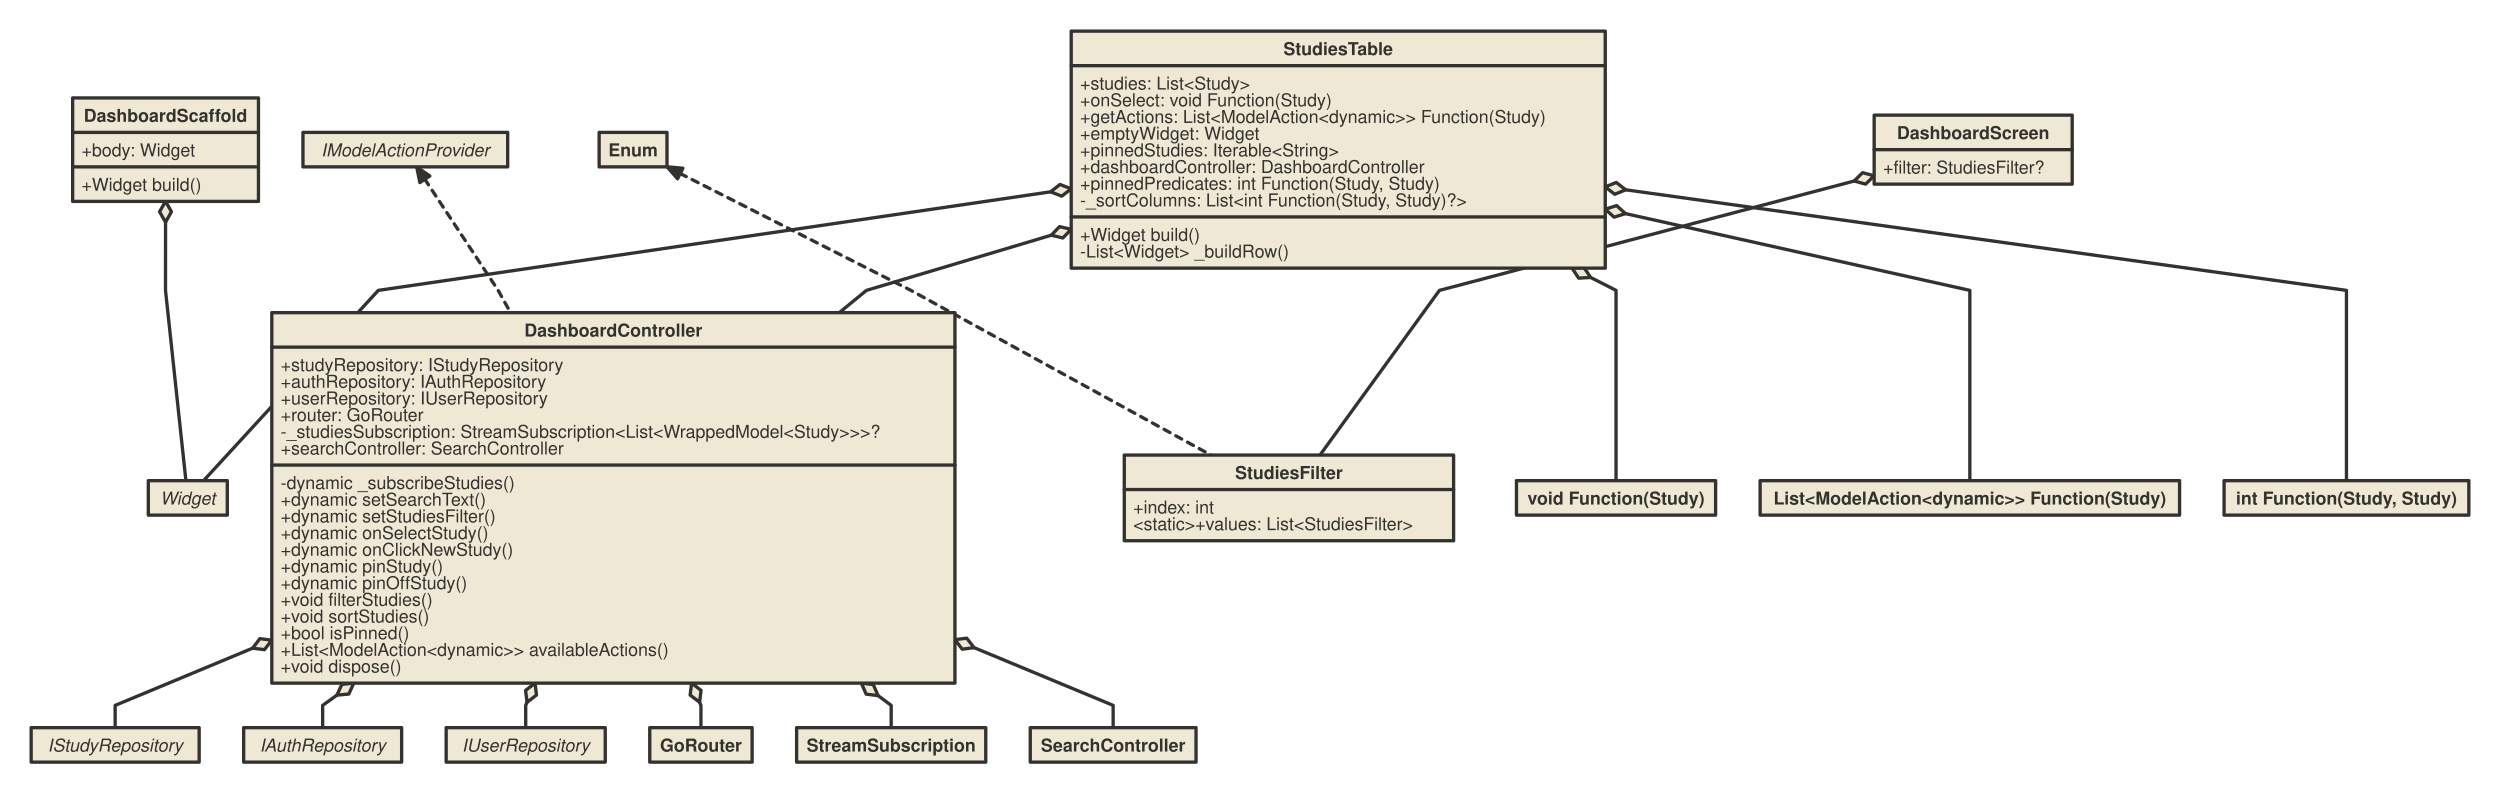
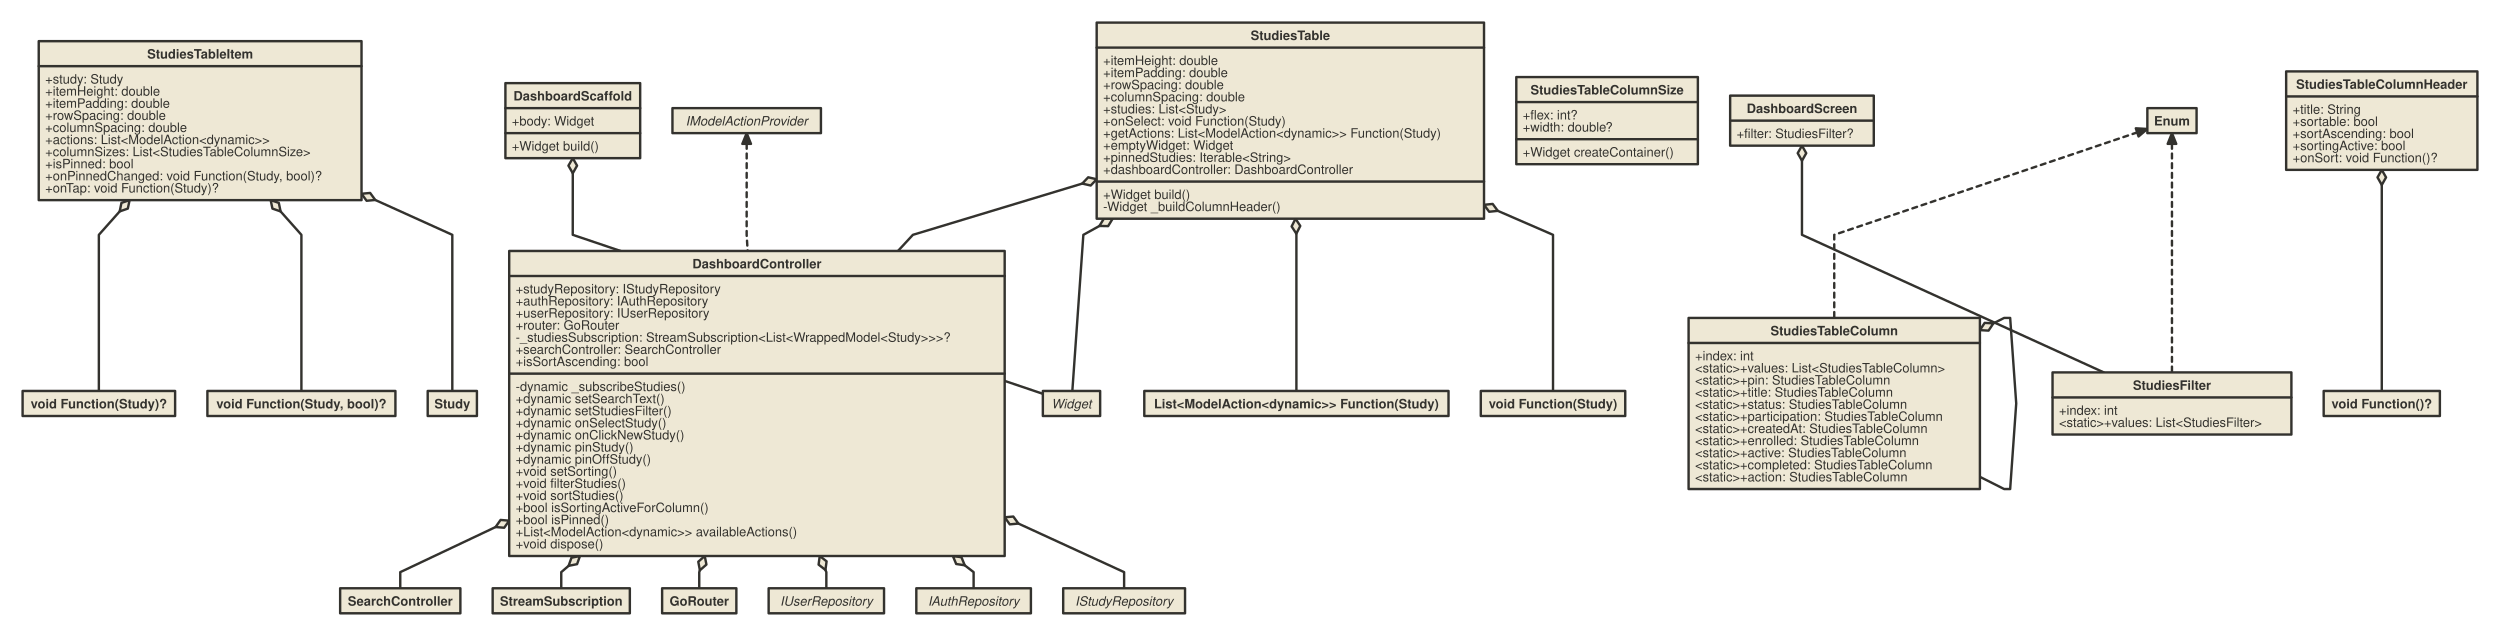
- <svg xmlns="http://www.w3.org/2000/svg" version="1.1" baseProfile="full" width="2247.0" height="713.0" viewbox="0 0 2247 713">
-   <g stroke-width="1.0" text-align="left" font="12pt Helvetica, Arial, sans-serif" font-size="12pt" font-family="Helvetica" font-weight="normal" font-style="normal">
+ <svg xmlns="http://www.w3.org/2000/svg" version="1.1" baseProfile="full" width="3098.0" height="788.0" viewbox="0 0 3098 788">
+   <g stroke-width="1.0" text-align="left" font="12pt Helvetica, Arial, sans-serif" font-size="12pt" font-family="Helvetica" font-weight="bold" font-style="normal">
    <g font-family="Helvetica" font-size="12pt" font-weight="bold" font-style="normal" stroke-width="3.0" stroke-linejoin="round" stroke-linecap="round" stroke="#33322E">
      <g stroke="transparent" fill="transparent">
-         <rect x="0.0" y="0.0" height="713.0" width="2247.0" stroke="none" />
+         <rect x="0.0" y="0.0" height="788.0" width="3098.0" stroke="none" />
      </g>
      <g transform="translate(8, 8)" fill="#33322E">
        <g transform="translate(20, 20)" fill="#33322E" font-family="Helvetica" font-size="12pt" font-weight="normal" font-style="normal">
-           <path d="M120.8 171.7 L120.75 233 L139.088 404 L139.1 404.0 " fill="none" />
-           <g fill="#eee8d5">
-             <path d="M126.1 162.3 L120.8 171.7 L115.4 162.3 L120.8 153.0 Z" />
-           </g>
-           <path d="M199.0 554.6 L75.5 606 L75.5 626 L75.5 626.0 " fill="none" />
-           <g fill="#eee8d5">
-             <path d="M209.7 555.9 L199.0 554.6 L205.6 546.0 L216.3 547.4 Z" />
-           </g>
-           <path d="M274.8 596.8 L262 606 L262 626 L262.0 626.0 " fill="none" />
-           <g fill="#eee8d5">
-             <path d="M285.5 595.8 L274.8 596.8 L279.3 587.1 L290.0 586.0 Z" />
-           </g>
-           <path d="M445.7 603.2 L444.5 606 L444.5 626 L444.5 626.0 " fill="none" />
-           <g fill="#eee8d5">
-             <path d="M454.2 596.7 L445.7 603.2 L444.4 592.5 L452.9 586.0 Z" />
-           </g>
-           <path d="M600.8 603.2 L602 606 L602 626 L602.0 626.0 " fill="none" />
-           <g fill="#eee8d5">
-             <path d="M602.1 592.5 L600.8 603.2 L592.3 596.7 L593.6 586.0 Z" />
-           </g>
-           <path d="M761.2 597.2 L773 606 L773 626 L773.0 626.0 " fill="none" />
-           <g fill="#eee8d5">
-             <path d="M756.9 587.3 L761.2 597.2 L750.5 595.9 L746.2 586.0 Z" />
-           </g>
-           <path d="M847.5 554.1 L972.5 606 L972.5 626 L972.5 626.0 " fill="none" />
-           <g fill="#eee8d5">
-             <path d="M840.9 545.6 L847.5 554.1 L836.8 555.5 L830.3 546.9 Z" />
+           <path d="M437.0 219.8 L532.5 263 L532.5 456.5 L532.5 456.5 " fill="none" />
+           <g fill="#eee8d5">
+             <path d="M430.7 211.1 L437.0 219.8 L426.3 220.8 L420.0 212.1 Z" />
+           </g>
+           <path d="M319.7 234.0 L345.5 263 L345.5 456.5 L345.5 456.5 " fill="none" />
+           <g fill="#eee8d5">
+             <path d="M317.5 223.4 L319.7 234.0 L309.6 230.5 L307.4 220.0 Z" />
+           </g>
+           <path d="M120.3 234.0 L94.5 263 L94.5 456.5 L94.5 456.5 " fill="none" />
+           <g fill="#eee8d5">
+             <path d="M130.4 230.5 L120.3 234.0 L122.5 223.4 L132.6 220.0 Z" />
+           </g>
+           <path d="M681.8 186.7 L681.75 263 L1264.25 459.994 L1264.3 460.0 " fill="none" />
+           <g fill="#eee8d5">
+             <path d="M687.1 177.3 L681.8 186.7 L676.4 177.3 L681.8 168.0 Z" />
+           </g>
+           <path d="M1234.0 620.8 L1365 681 L1365 701 L1365.0 701.0 " fill="none" />
+           <g fill="#eee8d5">
+             <path d="M1227.7 612.1 L1234.0 620.8 L1223.3 621.8 L1217.0 613.0 Z" />
+           </g>
+           <path d="M1167.5 672.5 L1178.5 681 L1178.5 701 L1178.5 701.0 " fill="none" />
+           <g fill="#eee8d5">
+             <path d="M1163.4 662.5 L1167.5 672.5 L1156.9 670.9 L1152.8 661.0 Z" />
+           </g>
+           <path d="M994.9 678.3 L996 681 L996 701 L996.0 701.0 " fill="none" />
+           <g fill="#eee8d5">
+             <path d="M996.3 667.6 L994.9 678.3 L986.4 671.7 L987.8 661.0 Z" />
+           </g>
+           <path d="M839.3 678.7 L838.5 681 L838.5 701 L838.5 701.0 " fill="none" />
+           <g fill="#eee8d5">
+             <path d="M847.4 671.6 L839.3 678.7 L837.3 668.1 L845.3 661.0 Z" />
+           </g>
+           <path d="M676.6 673.2 L667.5 681 L667.5 701 L667.5 701.0 " fill="none" />
+           <g fill="#eee8d5">
+             <path d="M687.1 671.1 L676.6 673.2 L680.2 663.1 L690.7 661.0 Z" />
+           </g>
+           <path d="M586.1 625.1 L468 681 L468 701 L468.0 701.0 " fill="none" />
+           <g fill="#eee8d5">
+             <path d="M596.8 626.0 L586.1 625.1 L592.3 616.3 L603.0 617.2 Z" />
          </g>
          <g stroke-dasharray="6 6">
-             <path d="M353.8 133.1 L419.75 233 L430.849 253 L430.8 253.0 " fill="none" />
-           </g>
-           <path d="M358.3 130.2 L353.8 133.1 L349.4 136.1 L346.5 122.0 Z" />
+             <path d="M897.3 150.3 L897.25 263 L898.47 283 L898.5 283.0 " fill="none" />
+           </g>
+           <path d="M902.6 150.3 L897.3 150.3 L891.9 150.3 L897.3 137.0 Z" />
          <g stroke-dasharray="6 6">
-             <path d="M583.4 128.0 L790.75 233 L1060.364 381 L1060.4 381.0 " fill="none" />
-           </g>
-           <path d="M585.8 123.2 L583.4 128.0 L581.0 132.7 L571.5 121.9 Z" />
-           <path d="M1401.7 221.4 L1424.5 233 L1424.5 404 L1424.5 404.0 " fill="none" />
-           <g fill="#eee8d5">
-             <path d="M1395.7 212.5 L1401.7 221.4 L1390.9 222.0 L1385.0 213.0 Z" />
-           </g>
-           <path d="M1433.0 164.0 L1742.5 233 L1742.5 404 L1742.5 404.0 " fill="none" />
-           <g fill="#eee8d5">
-             <path d="M1425.0 156.8 L1433.0 164.0 L1422.7 167.2 L1414.8 160.0 Z" />
-           </g>
-           <path d="M916.3 144.4 L312 233 L154.983 404 L155.0 404.0 " fill="none" />
-           <g fill="#eee8d5">
-             <path d="M926.3 148.3 L916.3 144.4 L924.7 137.8 L934.8 141.7 Z" />
-           </g>
-           <path d="M916.9 183.4 L750.75 233 L726.353 253 L726.4 253.0 " fill="none" />
-           <g fill="#eee8d5">
-             <path d="M927.3 185.9 L916.9 183.4 L924.3 175.7 L934.8 178.1 Z" />
-           </g>
-           <path d="M1433.2 142.6 L2081 233 L2081 404 L2081.0 404.0 " fill="none" />
-           <g fill="#eee8d5">
-             <path d="M1424.7 136.0 L1433.2 142.6 L1423.3 146.6 L1414.8 140.0 Z" />
-           </g>
-           <path d="M1638.5 134.7 L1265.75 233 L1158.42 381 L1158.4 381.0 " fill="none" />
-           <g fill="#eee8d5">
-             <path d="M1648.8 137.5 L1638.5 134.7 L1646.1 127.2 L1656.5 130.0 Z" />
+             <path d="M2663.5 150.3 L2663.5 263 L2663.5 433.5 L2663.5 433.5 " fill="none" />
+           </g>
+           <path d="M2668.8 150.3 L2663.5 150.3 L2658.2 150.3 L2663.5 137.0 Z" />
+           <path d="M1828.1 233.3 L1896.5 263 L1896.5 456.5 L1896.5 456.5 " fill="none" />
+           <g fill="#eee8d5">
+             <path d="M1821.7 224.7 L1828.1 233.3 L1817.4 234.4 L1811.0 225.8 Z" />
+           </g>
+           <path d="M1578.4 261.6 L1578.5 263 L1578.5 456.5 L1578.5 456.5 " fill="none" />
+           <g fill="#eee8d5">
+             <path d="M1583.3 252.0 L1578.4 261.6 L1572.6 252.6 L1577.4 243.0 Z" />
+           </g>
+           <path d="M1334.4 252.0 L1314.5 263 L1300.844 456.5 L1300.8 456.5 " fill="none" />
+           <g fill="#eee8d5">
+             <path d="M1345.2 252.2 L1334.4 252.0 L1340.0 242.8 L1350.8 243.0 Z" />
+           </g>
+           <path d="M1313.1 199.5 L1103.25 263 L1084.757 283 L1084.8 283.0 " fill="none" />
+           <g fill="#eee8d5">
+             <path d="M1323.6 201.9 L1313.1 199.5 L1320.5 191.7 L1331.0 194.1 Z" />
+           </g>
+           <path d="M2442.2 372.7 L2455.5 366 L2463 366 L2463 366 L2470.5 472 L2470.5 472 L2463 578 L2463 578 L2455.5 578 L2455.5 578 L2425.5 562.893 L2425.5 562.9 " fill="none" />
+           <g fill="#eee8d5">
+             <path d="M2431.4 372.1 L2442.2 372.7 L2436.2 381.7 L2425.5 381.1 Z" />
+           </g>
+           <g stroke-dasharray="6 6">
+             <path d="M2620.4 136.1 L2245 263 L2245 366 L2245.0 366.0 " fill="none" />
+           </g>
+           <path d="M2622.1 141.1 L2620.4 136.1 L2618.7 131.0 L2633.0 131.8 Z" />
+           <path d="M2205.0 171.2 L2205 263 L2579.039 433.5 L2579.0 433.5 " fill="none" />
+           <g fill="#eee8d5">
+             <path d="M2210.3 161.8 L2205.0 171.2 L2199.7 161.8 L2205.0 152.5 Z" />
+           </g>
+           <path d="M2923.5 201.2 L2923.5 263 L2923.5 456.5 L2923.5 456.5 " fill="none" />
+           <g fill="#eee8d5">
+             <path d="M2928.8 191.8 L2923.5 201.2 L2918.2 191.8 L2923.5 182.5 Z" />
+           </g>
+           <g data-name="StudiesTableItem">
+             <g fill="#eee8d5" stroke="#33322E" data-name="StudiesTableItem">
+               <rect x="20.0" y="23.0" height="197.0" width="400.0" data-name="StudiesTableItem" />
+               <path d="M20.0 54.0 L420.0 54.0" fill="none" data-name="StudiesTableItem" />
+             </g>
+             <g transform="translate(20, 23)" font-family="Helvetica" font-size="12pt" font-weight="bold" font-style="normal" data-name="StudiesTableItem">
+               <g transform="translate(8, 8)" fill="#33322E" text-align="center" data-name="StudiesTableItem">
+                 <text x="192.0" y="13.5" stroke="none" text-anchor="middle" data-name="StudiesTableItem">StudiesTableItem</text>
+               </g>
+             </g>
+             <g transform="translate(20, 54)" font-family="Helvetica" font-size="12pt" font-weight="normal" font-style="normal" data-name="StudiesTableItem">
+               <g transform="translate(8, 8)" fill="#33322E" text-align="left" data-name="StudiesTableItem">
+                 <text x="0.0" y="13.5" stroke="none" data-name="StudiesTableItem">+study: Study</text>
+                 <text x="0.0" y="28.5" stroke="none" data-name="StudiesTableItem">+itemHeight: double</text>
+                 <text x="0.0" y="43.5" stroke="none" data-name="StudiesTableItem">+itemPadding: double</text>
+                 <text x="0.0" y="58.5" stroke="none" data-name="StudiesTableItem">+rowSpacing: double</text>
+                 <text x="0.0" y="73.5" stroke="none" data-name="StudiesTableItem">+columnSpacing: double</text>
+                 <text x="0.0" y="88.5" stroke="none" data-name="StudiesTableItem">+actions: List&lt;ModelAction&lt;dynamic&gt;&gt;</text>
+                 <text x="0.0" y="103.5" stroke="none" data-name="StudiesTableItem">+columnSizes: List&lt;StudiesTableColumnSize&gt;</text>
+                 <text x="0.0" y="118.5" stroke="none" data-name="StudiesTableItem">+isPinned: bool</text>
+                 <text x="0.0" y="133.5" stroke="none" data-name="StudiesTableItem">+onPinnedChanged: void Function(Study, bool)?</text>
+                 <text x="0.0" y="148.5" stroke="none" data-name="StudiesTableItem">+onTap: void Function(Study)?</text>
+               </g>
+             </g>
+           </g>
+           <g data-name="Study">
+             <g fill="#eee8d5" stroke="#33322E" data-name="Study">
+               <rect x="502.0" y="456.5" height="31.0" width="61.0" data-name="Study" />
+             </g>
+             <g transform="translate(502, 456.5)" font-family="Helvetica" font-size="12pt" font-weight="bold" font-style="normal" data-name="Study">
+               <g transform="translate(8, 8)" fill="#33322E" text-align="center" data-name="Study">
+                 <text x="22.5" y="13.5" stroke="none" text-anchor="middle" data-name="Study">Study</text>
+               </g>
+             </g>
+           </g>
+           <g data-name="void Function(Study, bool)?">
+             <g fill="#eee8d5" stroke="#33322E" data-name="void Function(Study, bool)?">
+               <rect x="229.0" y="456.5" height="31.0" width="233.0" data-name="void Function(Study, bool)?" />
+             </g>
+             <g transform="translate(229, 456.5)" font-family="Helvetica" font-size="12pt" font-weight="bold" font-style="normal" data-name="void Function(Study, bool)?">
+               <g transform="translate(8, 8)" fill="#33322E" text-align="center" data-name="void Function(Study, bool)?">
+                 <text x="108.5" y="13.5" stroke="none" text-anchor="middle" data-name="void Function(Study, bool)?">void Function(Study, bool)?</text>
+               </g>
+             </g>
+           </g>
+           <g data-name="void Function(Study)?">
+             <g fill="#eee8d5" stroke="#33322E" data-name="void Function(Study)?">
+               <rect x="0.0" y="456.5" height="31.0" width="189.0" data-name="void Function(Study)?" />
+             </g>
+             <g transform="translate(0, 456.5)" font-family="Helvetica" font-size="12pt" font-weight="bold" font-style="normal" data-name="void Function(Study)?">
+               <g transform="translate(8, 8)" fill="#33322E" text-align="center" data-name="void Function(Study)?">
+                 <text x="86.5" y="13.5" stroke="none" text-anchor="middle" data-name="void Function(Study)?">void Function(Study)?</text>
+               </g>
+             </g>
          </g>
          <g data-name="DashboardScaffold">
            <g fill="#eee8d5" stroke="#33322E" data-name="DashboardScaffold">
-               <rect x="37.3" y="60.0" height="93.0" width="167.0" data-name="DashboardScaffold" />
-               <path d="M37.3 91.0 L204.3 91.0" fill="none" data-name="DashboardScaffold" />
-               <path d="M37.3 122.0 L204.3 122.0" fill="none" data-name="DashboardScaffold" />
-             </g>
-             <g transform="translate(37.25, 60)" font-family="Helvetica" font-size="12pt" font-weight="bold" font-style="normal" data-name="DashboardScaffold">
+               <rect x="598.3" y="75.0" height="93.0" width="167.0" data-name="DashboardScaffold" />
+               <path d="M598.3 106.0 L765.3 106.0" fill="none" data-name="DashboardScaffold" />
+               <path d="M598.3 137.0 L765.3 137.0" fill="none" data-name="DashboardScaffold" />
+             </g>
+             <g transform="translate(598.25, 75)" font-family="Helvetica" font-size="12pt" font-weight="bold" font-style="normal" data-name="DashboardScaffold">
              <g transform="translate(8, 8)" fill="#33322E" text-align="center" data-name="DashboardScaffold">
                <text x="75.5" y="13.5" stroke="none" text-anchor="middle" data-name="DashboardScaffold">DashboardScaffold</text>
              </g>
            </g>
-             <g transform="translate(37.25, 91)" font-family="Helvetica" font-size="12pt" font-weight="normal" font-style="normal" data-name="DashboardScaffold">
+             <g transform="translate(598.25, 106)" font-family="Helvetica" font-size="12pt" font-weight="normal" font-style="normal" data-name="DashboardScaffold">
              <g transform="translate(8, 8)" fill="#33322E" text-align="left" data-name="DashboardScaffold">
                <text x="0.0" y="13.5" stroke="none" data-name="DashboardScaffold">+body: Widget</text>
              </g>
            </g>
-             <g transform="translate(37.25, 122)" font-family="Helvetica" font-size="12pt" font-weight="normal" font-style="normal" data-name="DashboardScaffold">
+             <g transform="translate(598.25, 137)" font-family="Helvetica" font-size="12pt" font-weight="normal" font-style="normal" data-name="DashboardScaffold">
              <g transform="translate(8, 8)" fill="#33322E" text-align="left" data-name="DashboardScaffold">
                <text x="0.0" y="13.5" stroke="none" data-name="DashboardScaffold">+Widget build()</text>
              </g>
            </g>
          </g>
          <g data-name="Widget">
            <g fill="#eee8d5" stroke="#33322E" data-name="Widget">
-               <rect x="105.3" y="404.0" height="31.0" width="71.0" data-name="Widget" />
-             </g>
-             <g transform="translate(105.25, 404)" font-family="Helvetica" font-size="12pt" font-weight="normal" font-style="italic" data-name="Widget">
+               <rect x="1264.3" y="456.5" height="31.0" width="71.0" data-name="Widget" />
+             </g>
+             <g transform="translate(1264.25, 456.5)" font-family="Helvetica" font-size="12pt" font-weight="normal" font-style="italic" data-name="Widget">
              <g transform="translate(8, 8)" fill="#33322E" text-align="center" data-name="Widget">
                <text x="27.5" y="13.5" stroke="none" text-anchor="middle" data-name="Widget">Widget</text>
              </g>
            </g>
          </g>
          <g data-name="DashboardController">
            <g fill="#eee8d5" stroke="#33322E" data-name="DashboardController">
-               <rect x="216.3" y="253.0" height="333.0" width="614.0" data-name="DashboardController" />
-               <path d="M216.3 284.0 L830.3 284.0" fill="none" data-name="DashboardController" />
-               <path d="M216.3 390.0 L830.3 390.0" fill="none" data-name="DashboardController" />
-             </g>
-             <g transform="translate(216.25, 253)" font-family="Helvetica" font-size="12pt" font-weight="bold" font-style="normal" data-name="DashboardController">
+               <rect x="603.0" y="283.0" height="378.0" width="614.0" data-name="DashboardController" />
+               <path d="M603.0 314.0 L1217.0 314.0" fill="none" data-name="DashboardController" />
+               <path d="M603.0 435.0 L1217.0 435.0" fill="none" data-name="DashboardController" />
+             </g>
+             <g transform="translate(603, 283)" font-family="Helvetica" font-size="12pt" font-weight="bold" font-style="normal" data-name="DashboardController">
              <g transform="translate(8, 8)" fill="#33322E" text-align="center" data-name="DashboardController">
                <text x="299.0" y="13.5" stroke="none" text-anchor="middle" data-name="DashboardController">DashboardController</text>
              </g>
            </g>
-             <g transform="translate(216.25, 284)" font-family="Helvetica" font-size="12pt" font-weight="normal" font-style="normal" data-name="DashboardController">
+             <g transform="translate(603, 314)" font-family="Helvetica" font-size="12pt" font-weight="normal" font-style="normal" data-name="DashboardController">
              <g transform="translate(8, 8)" fill="#33322E" text-align="left" data-name="DashboardController">
                <text x="0.0" y="13.5" stroke="none" data-name="DashboardController">+studyRepository: IStudyRepository</text>
                <text x="0.0" y="28.5" stroke="none" data-name="DashboardController">+authRepository: IAuthRepository</text>
                <text x="0.0" y="43.5" stroke="none" data-name="DashboardController">+userRepository: IUserRepository</text>
                <text x="0.0" y="58.5" stroke="none" data-name="DashboardController">+router: GoRouter</text>
                <text x="0.0" y="73.5" stroke="none" data-name="DashboardController">-_studiesSubscription: StreamSubscription&lt;List&lt;WrappedModel&lt;Study&gt;&gt;&gt;?</text>
                <text x="0.0" y="88.5" stroke="none" data-name="DashboardController">+searchController: SearchController</text>
-               </g>
-             </g>
-             <g transform="translate(216.25, 390)" font-family="Helvetica" font-size="12pt" font-weight="normal" font-style="normal" data-name="DashboardController">
+                 <text x="0.0" y="103.5" stroke="none" data-name="DashboardController">+isSortAscending: bool</text>
+               </g>
+             </g>
+             <g transform="translate(603, 435)" font-family="Helvetica" font-size="12pt" font-weight="normal" font-style="normal" data-name="DashboardController">
              <g transform="translate(8, 8)" fill="#33322E" text-align="left" data-name="DashboardController">
                <text x="0.0" y="13.5" stroke="none" data-name="DashboardController">-dynamic _subscribeStudies()</text>
                <text x="0.0" y="28.5" stroke="none" data-name="DashboardController">+dynamic setSearchText()</text>
                <text x="0.0" y="43.5" stroke="none" data-name="DashboardController">+dynamic setStudiesFilter()</text>
                <text x="0.0" y="58.5" stroke="none" data-name="DashboardController">+dynamic onSelectStudy()</text>
                <text x="0.0" y="73.5" stroke="none" data-name="DashboardController">+dynamic onClickNewStudy()</text>
                <text x="0.0" y="88.5" stroke="none" data-name="DashboardController">+dynamic pinStudy()</text>
                <text x="0.0" y="103.5" stroke="none" data-name="DashboardController">+dynamic pinOffStudy()</text>
-                 <text x="0.0" y="118.5" stroke="none" data-name="DashboardController">+void filterStudies()</text>
-                 <text x="0.0" y="133.5" stroke="none" data-name="DashboardController">+void sortStudies()</text>
-                 <text x="0.0" y="148.5" stroke="none" data-name="DashboardController">+bool isPinned()</text>
-                 <text x="0.0" y="163.5" stroke="none" data-name="DashboardController">+List&lt;ModelAction&lt;dynamic&gt;&gt; availableActions()</text>
-                 <text x="0.0" y="178.5" stroke="none" data-name="DashboardController">+void dispose()</text>
+                 <text x="0.0" y="118.5" stroke="none" data-name="DashboardController">+void setSorting()</text>
+                 <text x="0.0" y="133.5" stroke="none" data-name="DashboardController">+void filterStudies()</text>
+                 <text x="0.0" y="148.5" stroke="none" data-name="DashboardController">+void sortStudies()</text>
+                 <text x="0.0" y="163.5" stroke="none" data-name="DashboardController">+bool isSortingActiveForColumn()</text>
+                 <text x="0.0" y="178.5" stroke="none" data-name="DashboardController">+bool isPinned()</text>
+                 <text x="0.0" y="193.5" stroke="none" data-name="DashboardController">+List&lt;ModelAction&lt;dynamic&gt;&gt; availableActions()</text>
+                 <text x="0.0" y="208.5" stroke="none" data-name="DashboardController">+void dispose()</text>
              </g>
            </g>
          </g>
          <g data-name="IStudyRepository">
            <g fill="#eee8d5" stroke="#33322E" data-name="IStudyRepository">
-               <rect x="0.0" y="626.0" height="31.0" width="151.0" data-name="IStudyRepository" />
-             </g>
-             <g transform="translate(0, 626)" font-family="Helvetica" font-size="12pt" font-weight="normal" font-style="italic" data-name="IStudyRepository">
+               <rect x="1289.5" y="701.0" height="31.0" width="151.0" data-name="IStudyRepository" />
+             </g>
+             <g transform="translate(1289.5, 701)" font-family="Helvetica" font-size="12pt" font-weight="normal" font-style="italic" data-name="IStudyRepository">
              <g transform="translate(8, 8)" fill="#33322E" text-align="center" data-name="IStudyRepository">
                <text x="67.5" y="13.5" stroke="none" text-anchor="middle" data-name="IStudyRepository">IStudyRepository</text>
              </g>
            </g>
          </g>
          <g data-name="IAuthRepository">
            <g fill="#eee8d5" stroke="#33322E" data-name="IAuthRepository">
-               <rect x="191.0" y="626.0" height="31.0" width="142.0" data-name="IAuthRepository" />
-             </g>
-             <g transform="translate(191, 626)" font-family="Helvetica" font-size="12pt" font-weight="normal" font-style="italic" data-name="IAuthRepository">
+               <rect x="1107.5" y="701.0" height="31.0" width="142.0" data-name="IAuthRepository" />
+             </g>
+             <g transform="translate(1107.5, 701)" font-family="Helvetica" font-size="12pt" font-weight="normal" font-style="italic" data-name="IAuthRepository">
              <g transform="translate(8, 8)" fill="#33322E" text-align="center" data-name="IAuthRepository">
                <text x="63.0" y="13.5" stroke="none" text-anchor="middle" data-name="IAuthRepository">IAuthRepository</text>
              </g>
            </g>
          </g>
          <g data-name="IUserRepository">
            <g fill="#eee8d5" stroke="#33322E" data-name="IUserRepository">
-               <rect x="373.0" y="626.0" height="31.0" width="143.0" data-name="IUserRepository" />
-             </g>
-             <g transform="translate(373, 626)" font-family="Helvetica" font-size="12pt" font-weight="normal" font-style="italic" data-name="IUserRepository">
+               <rect x="924.5" y="701.0" height="31.0" width="143.0" data-name="IUserRepository" />
+             </g>
+             <g transform="translate(924.5, 701)" font-family="Helvetica" font-size="12pt" font-weight="normal" font-style="italic" data-name="IUserRepository">
              <g transform="translate(8, 8)" fill="#33322E" text-align="center" data-name="IUserRepository">
                <text x="63.5" y="13.5" stroke="none" text-anchor="middle" data-name="IUserRepository">IUserRepository</text>
              </g>
            </g>
          </g>
          <g data-name="GoRouter">
            <g fill="#eee8d5" stroke="#33322E" data-name="GoRouter">
-               <rect x="556.0" y="626.0" height="31.0" width="92.0" data-name="GoRouter" />
-             </g>
-             <g transform="translate(556, 626)" font-family="Helvetica" font-size="12pt" font-weight="bold" font-style="normal" data-name="GoRouter">
+               <rect x="792.5" y="701.0" height="31.0" width="92.0" data-name="GoRouter" />
+             </g>
+             <g transform="translate(792.5, 701)" font-family="Helvetica" font-size="12pt" font-weight="bold" font-style="normal" data-name="GoRouter">
              <g transform="translate(8, 8)" fill="#33322E" text-align="center" data-name="GoRouter">
                <text x="38.0" y="13.5" stroke="none" text-anchor="middle" data-name="GoRouter">GoRouter</text>
              </g>
            </g>
          </g>
          <g data-name="StreamSubscription">
            <g fill="#eee8d5" stroke="#33322E" data-name="StreamSubscription">
-               <rect x="688.0" y="626.0" height="31.0" width="170.0" data-name="StreamSubscription" />
-             </g>
-             <g transform="translate(688, 626)" font-family="Helvetica" font-size="12pt" font-weight="bold" font-style="normal" data-name="StreamSubscription">
+               <rect x="582.5" y="701.0" height="31.0" width="170.0" data-name="StreamSubscription" />
+             </g>
+             <g transform="translate(582.5, 701)" font-family="Helvetica" font-size="12pt" font-weight="bold" font-style="normal" data-name="StreamSubscription">
              <g transform="translate(8, 8)" fill="#33322E" text-align="center" data-name="StreamSubscription">
                <text x="77.0" y="13.5" stroke="none" text-anchor="middle" data-name="StreamSubscription">StreamSubscription</text>
              </g>
            </g>
          </g>
          <g data-name="SearchController">
            <g fill="#eee8d5" stroke="#33322E" data-name="SearchController">
-               <rect x="898.0" y="626.0" height="31.0" width="149.0" data-name="SearchController" />
-             </g>
-             <g transform="translate(898, 626)" font-family="Helvetica" font-size="12pt" font-weight="bold" font-style="normal" data-name="SearchController">
+               <rect x="393.5" y="701.0" height="31.0" width="149.0" data-name="SearchController" />
+             </g>
+             <g transform="translate(393.5, 701)" font-family="Helvetica" font-size="12pt" font-weight="bold" font-style="normal" data-name="SearchController">
              <g transform="translate(8, 8)" fill="#33322E" text-align="center" data-name="SearchController">
                <text x="66.5" y="13.5" stroke="none" text-anchor="middle" data-name="SearchController">SearchController</text>
              </g>
            </g>
          </g>
          <g data-name="IModelActionProvider">
            <g fill="#eee8d5" stroke="#33322E" data-name="IModelActionProvider">
-               <rect x="244.3" y="91.0" height="31.0" width="184.0" data-name="IModelActionProvider" />
-             </g>
-             <g transform="translate(244.25, 91)" font-family="Helvetica" font-size="12pt" font-weight="normal" font-style="italic" data-name="IModelActionProvider">
+               <rect x="805.3" y="106.0" height="31.0" width="184.0" data-name="IModelActionProvider" />
+             </g>
+             <g transform="translate(805.25, 106)" font-family="Helvetica" font-size="12pt" font-weight="normal" font-style="italic" data-name="IModelActionProvider">
              <g transform="translate(8, 8)" fill="#33322E" text-align="center" data-name="IModelActionProvider">
                <text x="84.0" y="13.5" stroke="none" text-anchor="middle" data-name="IModelActionProvider">IModelActionProvider</text>
              </g>
            </g>
          </g>
          <g data-name="StudiesFilter">
            <g fill="#eee8d5" stroke="#33322E" data-name="StudiesFilter">
-               <rect x="982.5" y="381.0" height="77.0" width="296.0" data-name="StudiesFilter" />
-               <path d="M982.5 412.0 L1278.5 412.0" fill="none" data-name="StudiesFilter" />
-             </g>
-             <g transform="translate(982.5, 381)" font-family="Helvetica" font-size="12pt" font-weight="bold" font-style="normal" data-name="StudiesFilter">
+               <rect x="2515.5" y="433.5" height="77.0" width="296.0" data-name="StudiesFilter" />
+               <path d="M2515.5 464.5 L2811.5 464.5" fill="none" data-name="StudiesFilter" />
+             </g>
+             <g transform="translate(2515.5, 433.5)" font-family="Helvetica" font-size="12pt" font-weight="bold" font-style="normal" data-name="StudiesFilter">
              <g transform="translate(8, 8)" fill="#33322E" text-align="center" data-name="StudiesFilter">
                <text x="140.0" y="13.5" stroke="none" text-anchor="middle" data-name="StudiesFilter">StudiesFilter</text>
              </g>
            </g>
-             <g transform="translate(982.5, 412)" font-family="Helvetica" font-size="12pt" font-weight="normal" font-style="normal" data-name="StudiesFilter">
+             <g transform="translate(2515.5, 464.5)" font-family="Helvetica" font-size="12pt" font-weight="normal" font-style="normal" data-name="StudiesFilter">
              <g transform="translate(8, 8)" fill="#33322E" text-align="left" data-name="StudiesFilter">
                <text x="0.0" y="13.5" stroke="none" data-name="StudiesFilter">+index: int</text>
                <text x="0.0" y="28.5" stroke="none" data-name="StudiesFilter">&lt;static&gt;+values: List&lt;StudiesFilter&gt;</text>
              </g>
            </g>
          </g>
          <g data-name="Enum">
            <g fill="#eee8d5" stroke="#33322E" data-name="Enum">
-               <rect x="510.5" y="91.0" height="31.0" width="61.0" data-name="Enum" />
-             </g>
-             <g transform="translate(510.5, 91)" font-family="Helvetica" font-size="12pt" font-weight="bold" font-style="normal" data-name="Enum">
+               <rect x="2633.0" y="106.0" height="31.0" width="61.0" data-name="Enum" />
+             </g>
+             <g transform="translate(2633, 106)" font-family="Helvetica" font-size="12pt" font-weight="bold" font-style="normal" data-name="Enum">
              <g transform="translate(8, 8)" fill="#33322E" text-align="center" data-name="Enum">
                <text x="22.5" y="13.5" stroke="none" text-anchor="middle" data-name="Enum">Enum</text>
              </g>
            </g>
          </g>
+           <g data-name="StudiesTableColumnSize">
+             <g fill="#eee8d5" stroke="#33322E" data-name="StudiesTableColumnSize">
+               <rect x="1851.0" y="67.5" height="108.0" width="225.0" data-name="StudiesTableColumnSize" />
+               <path d="M1851.0 98.5 L2076.0 98.5" fill="none" data-name="StudiesTableColumnSize" />
+               <path d="M1851.0 144.5 L2076.0 144.5" fill="none" data-name="StudiesTableColumnSize" />
+             </g>
+             <g transform="translate(1851, 67.5)" font-family="Helvetica" font-size="12pt" font-weight="bold" font-style="normal" data-name="StudiesTableColumnSize">
+               <g transform="translate(8, 8)" fill="#33322E" text-align="center" data-name="StudiesTableColumnSize">
+                 <text x="104.5" y="13.5" stroke="none" text-anchor="middle" data-name="StudiesTableColumnSize">StudiesTableColumnSize</text>
+               </g>
+             </g>
+             <g transform="translate(1851, 98.5)" font-family="Helvetica" font-size="12pt" font-weight="normal" font-style="normal" data-name="StudiesTableColumnSize">
+               <g transform="translate(8, 8)" fill="#33322E" text-align="left" data-name="StudiesTableColumnSize">
+                 <text x="0.0" y="13.5" stroke="none" data-name="StudiesTableColumnSize">+flex: int?</text>
+                 <text x="0.0" y="28.5" stroke="none" data-name="StudiesTableColumnSize">+width: double?</text>
+               </g>
+             </g>
+             <g transform="translate(1851, 144.5)" font-family="Helvetica" font-size="12pt" font-weight="normal" font-style="normal" data-name="StudiesTableColumnSize">
+               <g transform="translate(8, 8)" fill="#33322E" text-align="left" data-name="StudiesTableColumnSize">
+                 <text x="0.0" y="13.5" stroke="none" data-name="StudiesTableColumnSize">+Widget createContainer()</text>
+               </g>
+             </g>
+           </g>
          <g data-name="StudiesTable">
            <g fill="#eee8d5" stroke="#33322E" data-name="StudiesTable">
-               <rect x="934.8" y="0.0" height="213.0" width="480.0" data-name="StudiesTable" />
-               <path d="M934.8 31.0 L1414.8 31.0" fill="none" data-name="StudiesTable" />
-               <path d="M934.8 167.0 L1414.8 167.0" fill="none" data-name="StudiesTable" />
-             </g>
-             <g transform="translate(934.75, 0)" font-family="Helvetica" font-size="12pt" font-weight="bold" font-style="normal" data-name="StudiesTable">
+               <rect x="1331.0" y="0.0" height="243.0" width="480.0" data-name="StudiesTable" />
+               <path d="M1331.0 31.0 L1811.0 31.0" fill="none" data-name="StudiesTable" />
+               <path d="M1331.0 197.0 L1811.0 197.0" fill="none" data-name="StudiesTable" />
+             </g>
+             <g transform="translate(1331, 0)" font-family="Helvetica" font-size="12pt" font-weight="bold" font-style="normal" data-name="StudiesTable">
              <g transform="translate(8, 8)" fill="#33322E" text-align="center" data-name="StudiesTable">
                <text x="232.0" y="13.5" stroke="none" text-anchor="middle" data-name="StudiesTable">StudiesTable</text>
              </g>
            </g>
-             <g transform="translate(934.75, 31)" font-family="Helvetica" font-size="12pt" font-weight="normal" font-style="normal" data-name="StudiesTable">
+             <g transform="translate(1331, 31)" font-family="Helvetica" font-size="12pt" font-weight="normal" font-style="normal" data-name="StudiesTable">
              <g transform="translate(8, 8)" fill="#33322E" text-align="left" data-name="StudiesTable">
-                 <text x="0.0" y="13.5" stroke="none" data-name="StudiesTable">+studies: List&lt;Study&gt;</text>
-                 <text x="0.0" y="28.5" stroke="none" data-name="StudiesTable">+onSelect: void Function(Study)</text>
-                 <text x="0.0" y="43.5" stroke="none" data-name="StudiesTable">+getActions: List&lt;ModelAction&lt;dynamic&gt;&gt; Function(Study)</text>
-                 <text x="0.0" y="58.5" stroke="none" data-name="StudiesTable">+emptyWidget: Widget</text>
-                 <text x="0.0" y="73.5" stroke="none" data-name="StudiesTable">+pinnedStudies: Iterable&lt;String&gt;</text>
-                 <text x="0.0" y="88.5" stroke="none" data-name="StudiesTable">+dashboardController: DashboardController</text>
-                 <text x="0.0" y="103.5" stroke="none" data-name="StudiesTable">+pinnedPredicates: int Function(Study, Study)</text>
-                 <text x="0.0" y="118.5" stroke="none" data-name="StudiesTable">-_sortColumns: List&lt;int Function(Study, Study)?&gt;</text>
-               </g>
-             </g>
-             <g transform="translate(934.75, 167)" font-family="Helvetica" font-size="12pt" font-weight="normal" font-style="normal" data-name="StudiesTable">
+                 <text x="0.0" y="13.5" stroke="none" data-name="StudiesTable">+itemHeight: double</text>
+                 <text x="0.0" y="28.5" stroke="none" data-name="StudiesTable">+itemPadding: double</text>
+                 <text x="0.0" y="43.5" stroke="none" data-name="StudiesTable">+rowSpacing: double</text>
+                 <text x="0.0" y="58.5" stroke="none" data-name="StudiesTable">+columnSpacing: double</text>
+                 <text x="0.0" y="73.5" stroke="none" data-name="StudiesTable">+studies: List&lt;Study&gt;</text>
+                 <text x="0.0" y="88.5" stroke="none" data-name="StudiesTable">+onSelect: void Function(Study)</text>
+                 <text x="0.0" y="103.5" stroke="none" data-name="StudiesTable">+getActions: List&lt;ModelAction&lt;dynamic&gt;&gt; Function(Study)</text>
+                 <text x="0.0" y="118.5" stroke="none" data-name="StudiesTable">+emptyWidget: Widget</text>
+                 <text x="0.0" y="133.5" stroke="none" data-name="StudiesTable">+pinnedStudies: Iterable&lt;String&gt;</text>
+                 <text x="0.0" y="148.5" stroke="none" data-name="StudiesTable">+dashboardController: DashboardController</text>
+               </g>
+             </g>
+             <g transform="translate(1331, 197)" font-family="Helvetica" font-size="12pt" font-weight="normal" font-style="normal" data-name="StudiesTable">
              <g transform="translate(8, 8)" fill="#33322E" text-align="left" data-name="StudiesTable">
                <text x="0.0" y="13.5" stroke="none" data-name="StudiesTable">+Widget build()</text>
-                 <text x="0.0" y="28.5" stroke="none" data-name="StudiesTable">-List&lt;Widget&gt; _buildRow()</text>
+                 <text x="0.0" y="28.5" stroke="none" data-name="StudiesTable">-Widget _buildColumnHeader()</text>
              </g>
            </g>
          </g>
          <g data-name="void Function(Study)">
            <g fill="#eee8d5" stroke="#33322E" data-name="void Function(Study)">
-               <rect x="1335.0" y="404.0" height="31.0" width="179.0" data-name="void Function(Study)" />
-             </g>
-             <g transform="translate(1335, 404)" font-family="Helvetica" font-size="12pt" font-weight="bold" font-style="normal" data-name="void Function(Study)">
+               <rect x="1807.0" y="456.5" height="31.0" width="179.0" data-name="void Function(Study)" />
+             </g>
+             <g transform="translate(1807, 456.5)" font-family="Helvetica" font-size="12pt" font-weight="bold" font-style="normal" data-name="void Function(Study)">
              <g transform="translate(8, 8)" fill="#33322E" text-align="center" data-name="void Function(Study)">
                <text x="81.5" y="13.5" stroke="none" text-anchor="middle" data-name="void Function(Study)">void Function(Study)</text>
              </g>
            </g>
          </g>
          <g data-name="List&lt;ModelAction&lt;dynamic&gt;&gt; Function(Study)">
            <g fill="#eee8d5" stroke="#33322E" data-name="List&lt;ModelAction&lt;dynamic&gt;&gt; Function(Study)">
-               <rect x="1554.0" y="404.0" height="31.0" width="377.0" data-name="List&lt;ModelAction&lt;dynamic&gt;&gt; Function(Study)" />
-             </g>
-             <g transform="translate(1554, 404)" font-family="Helvetica" font-size="12pt" font-weight="bold" font-style="normal" data-name="List&lt;ModelAction&lt;dynamic&gt;&gt; Function(Study)">
+               <rect x="1390.0" y="456.5" height="31.0" width="377.0" data-name="List&lt;ModelAction&lt;dynamic&gt;&gt; Function(Study)" />
+             </g>
+             <g transform="translate(1390, 456.5)" font-family="Helvetica" font-size="12pt" font-weight="bold" font-style="normal" data-name="List&lt;ModelAction&lt;dynamic&gt;&gt; Function(Study)">
              <g transform="translate(8, 8)" fill="#33322E" text-align="center" data-name="List&lt;ModelAction&lt;dynamic&gt;&gt; Function(Study)">
                <text x="180.5" y="13.5" stroke="none" text-anchor="middle" data-name="List&lt;ModelAction&lt;dynamic&gt;&gt; Function(Study)">List&lt;ModelAction&lt;dynamic&gt;&gt; Function(Study)</text>
              </g>
            </g>
          </g>
-           <g data-name="int Function(Study, Study)">
-             <g fill="#eee8d5" stroke="#33322E" data-name="int Function(Study, Study)">
-               <rect x="1971.0" y="404.0" height="31.0" width="220.0" data-name="int Function(Study, Study)" />
-             </g>
-             <g transform="translate(1971, 404)" font-family="Helvetica" font-size="12pt" font-weight="bold" font-style="normal" data-name="int Function(Study, Study)">
-               <g transform="translate(8, 8)" fill="#33322E" text-align="center" data-name="int Function(Study, Study)">
-                 <text x="102.0" y="13.5" stroke="none" text-anchor="middle" data-name="int Function(Study, Study)">int Function(Study, Study)</text>
+           <g data-name="StudiesTableColumn">
+             <g fill="#eee8d5" stroke="#33322E" data-name="StudiesTableColumn">
+               <rect x="2064.5" y="366.0" height="212.0" width="361.0" data-name="StudiesTableColumn" />
+               <path d="M2064.5 397.0 L2425.5 397.0" fill="none" data-name="StudiesTableColumn" />
+             </g>
+             <g transform="translate(2064.5, 366)" font-family="Helvetica" font-size="12pt" font-weight="bold" font-style="normal" data-name="StudiesTableColumn">
+               <g transform="translate(8, 8)" fill="#33322E" text-align="center" data-name="StudiesTableColumn">
+                 <text x="172.5" y="13.5" stroke="none" text-anchor="middle" data-name="StudiesTableColumn">StudiesTableColumn</text>
+               </g>
+             </g>
+             <g transform="translate(2064.5, 397)" font-family="Helvetica" font-size="12pt" font-weight="normal" font-style="normal" data-name="StudiesTableColumn">
+               <g transform="translate(8, 8)" fill="#33322E" text-align="left" data-name="StudiesTableColumn">
+                 <text x="0.0" y="13.5" stroke="none" data-name="StudiesTableColumn">+index: int</text>
+                 <text x="0.0" y="28.5" stroke="none" data-name="StudiesTableColumn">&lt;static&gt;+values: List&lt;StudiesTableColumn&gt;</text>
+                 <text x="0.0" y="43.5" stroke="none" data-name="StudiesTableColumn">&lt;static&gt;+pin: StudiesTableColumn</text>
+                 <text x="0.0" y="58.5" stroke="none" data-name="StudiesTableColumn">&lt;static&gt;+title: StudiesTableColumn</text>
+                 <text x="0.0" y="73.5" stroke="none" data-name="StudiesTableColumn">&lt;static&gt;+status: StudiesTableColumn</text>
+                 <text x="0.0" y="88.5" stroke="none" data-name="StudiesTableColumn">&lt;static&gt;+participation: StudiesTableColumn</text>
+                 <text x="0.0" y="103.5" stroke="none" data-name="StudiesTableColumn">&lt;static&gt;+createdAt: StudiesTableColumn</text>
+                 <text x="0.0" y="118.5" stroke="none" data-name="StudiesTableColumn">&lt;static&gt;+enrolled: StudiesTableColumn</text>
+                 <text x="0.0" y="133.5" stroke="none" data-name="StudiesTableColumn">&lt;static&gt;+active: StudiesTableColumn</text>
+                 <text x="0.0" y="148.5" stroke="none" data-name="StudiesTableColumn">&lt;static&gt;+completed: StudiesTableColumn</text>
+                 <text x="0.0" y="163.5" stroke="none" data-name="StudiesTableColumn">&lt;static&gt;+action: StudiesTableColumn</text>
              </g>
            </g>
          </g>
          <g data-name="DashboardScreen">
            <g fill="#eee8d5" stroke="#33322E" data-name="DashboardScreen">
-               <rect x="1656.5" y="75.5" height="62.0" width="178.0" data-name="DashboardScreen" />
-               <path d="M1656.5 106.5 L1834.5 106.5" fill="none" data-name="DashboardScreen" />
-             </g>
-             <g transform="translate(1656.5, 75.5)" font-family="Helvetica" font-size="12pt" font-weight="bold" font-style="normal" data-name="DashboardScreen">
+               <rect x="2116.0" y="90.5" height="62.0" width="178.0" data-name="DashboardScreen" />
+               <path d="M2116.0 121.5 L2294.0 121.5" fill="none" data-name="DashboardScreen" />
+             </g>
+             <g transform="translate(2116, 90.5)" font-family="Helvetica" font-size="12pt" font-weight="bold" font-style="normal" data-name="DashboardScreen">
              <g transform="translate(8, 8)" fill="#33322E" text-align="center" data-name="DashboardScreen">
                <text x="81.0" y="13.5" stroke="none" text-anchor="middle" data-name="DashboardScreen">DashboardScreen</text>
              </g>
            </g>
-             <g transform="translate(1656.5, 106.5)" font-family="Helvetica" font-size="12pt" font-weight="normal" font-style="normal" data-name="DashboardScreen">
+             <g transform="translate(2116, 121.5)" font-family="Helvetica" font-size="12pt" font-weight="normal" font-style="normal" data-name="DashboardScreen">
              <g transform="translate(8, 8)" fill="#33322E" text-align="left" data-name="DashboardScreen">
                <text x="0.0" y="13.5" stroke="none" data-name="DashboardScreen">+filter: StudiesFilter?</text>
+               </g>
+             </g>
+           </g>
+           <g data-name="StudiesTableColumnHeader">
+             <g fill="#eee8d5" stroke="#33322E" data-name="StudiesTableColumnHeader">
+               <rect x="2805.0" y="60.5" height="122.0" width="237.0" data-name="StudiesTableColumnHeader" />
+               <path d="M2805.0 91.5 L3042.0 91.5" fill="none" data-name="StudiesTableColumnHeader" />
+             </g>
+             <g transform="translate(2805, 60.5)" font-family="Helvetica" font-size="12pt" font-weight="bold" font-style="normal" data-name="StudiesTableColumnHeader">
+               <g transform="translate(8, 8)" fill="#33322E" text-align="center" data-name="StudiesTableColumnHeader">
+                 <text x="110.5" y="13.5" stroke="none" text-anchor="middle" data-name="StudiesTableColumnHeader">StudiesTableColumnHeader</text>
+               </g>
+             </g>
+             <g transform="translate(2805, 91.5)" font-family="Helvetica" font-size="12pt" font-weight="normal" font-style="normal" data-name="StudiesTableColumnHeader">
+               <g transform="translate(8, 8)" fill="#33322E" text-align="left" data-name="StudiesTableColumnHeader">
+                 <text x="0.0" y="13.5" stroke="none" data-name="StudiesTableColumnHeader">+title: String</text>
+                 <text x="0.0" y="28.5" stroke="none" data-name="StudiesTableColumnHeader">+sortable: bool</text>
+                 <text x="0.0" y="43.5" stroke="none" data-name="StudiesTableColumnHeader">+sortAscending: bool</text>
+                 <text x="0.0" y="58.5" stroke="none" data-name="StudiesTableColumnHeader">+sortingActive: bool</text>
+                 <text x="0.0" y="73.5" stroke="none" data-name="StudiesTableColumnHeader">+onSort: void Function()?</text>
+               </g>
+             </g>
+           </g>
+           <g data-name="void Function()?">
+             <g fill="#eee8d5" stroke="#33322E" data-name="void Function()?">
+               <rect x="2851.5" y="456.5" height="31.0" width="144.0" data-name="void Function()?" />
+             </g>
+             <g transform="translate(2851.5, 456.5)" font-family="Helvetica" font-size="12pt" font-weight="bold" font-style="normal" data-name="void Function()?">
+               <g transform="translate(8, 8)" fill="#33322E" text-align="center" data-name="void Function()?">
+                 <text x="64.0" y="13.5" stroke="none" text-anchor="middle" data-name="void Function()?">void Function()?</text>
              </g>
            </g>
          </g>
        </g>
      </g>
    </g>
  </g>
</svg>
